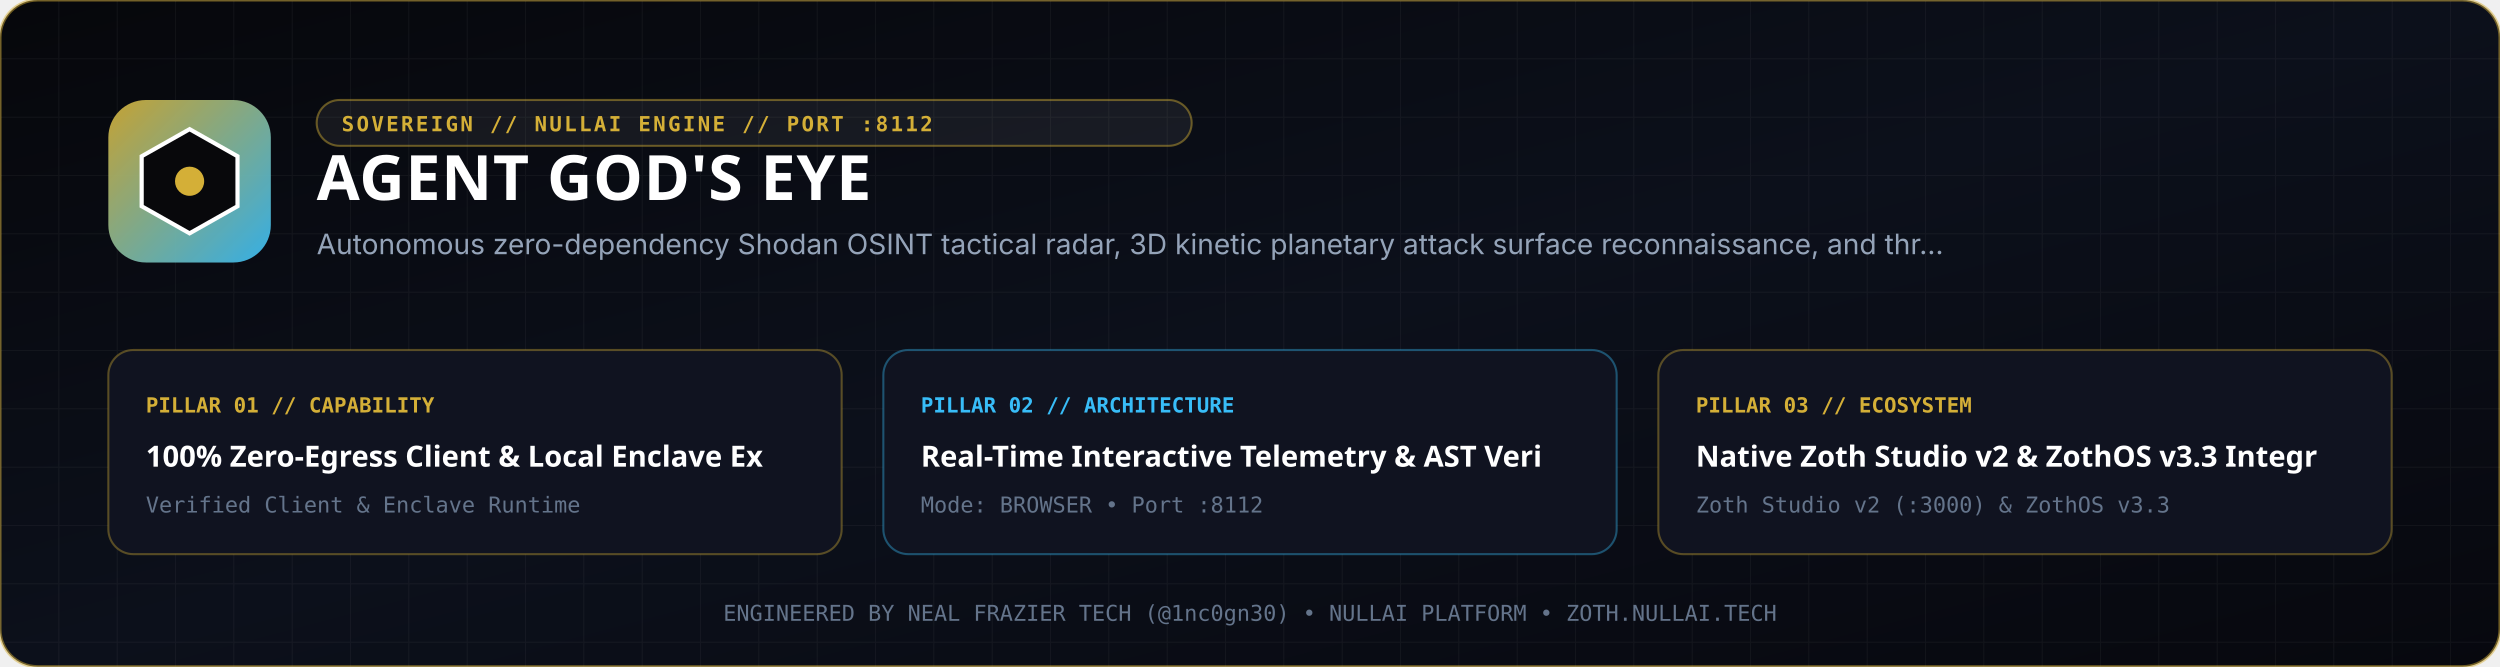
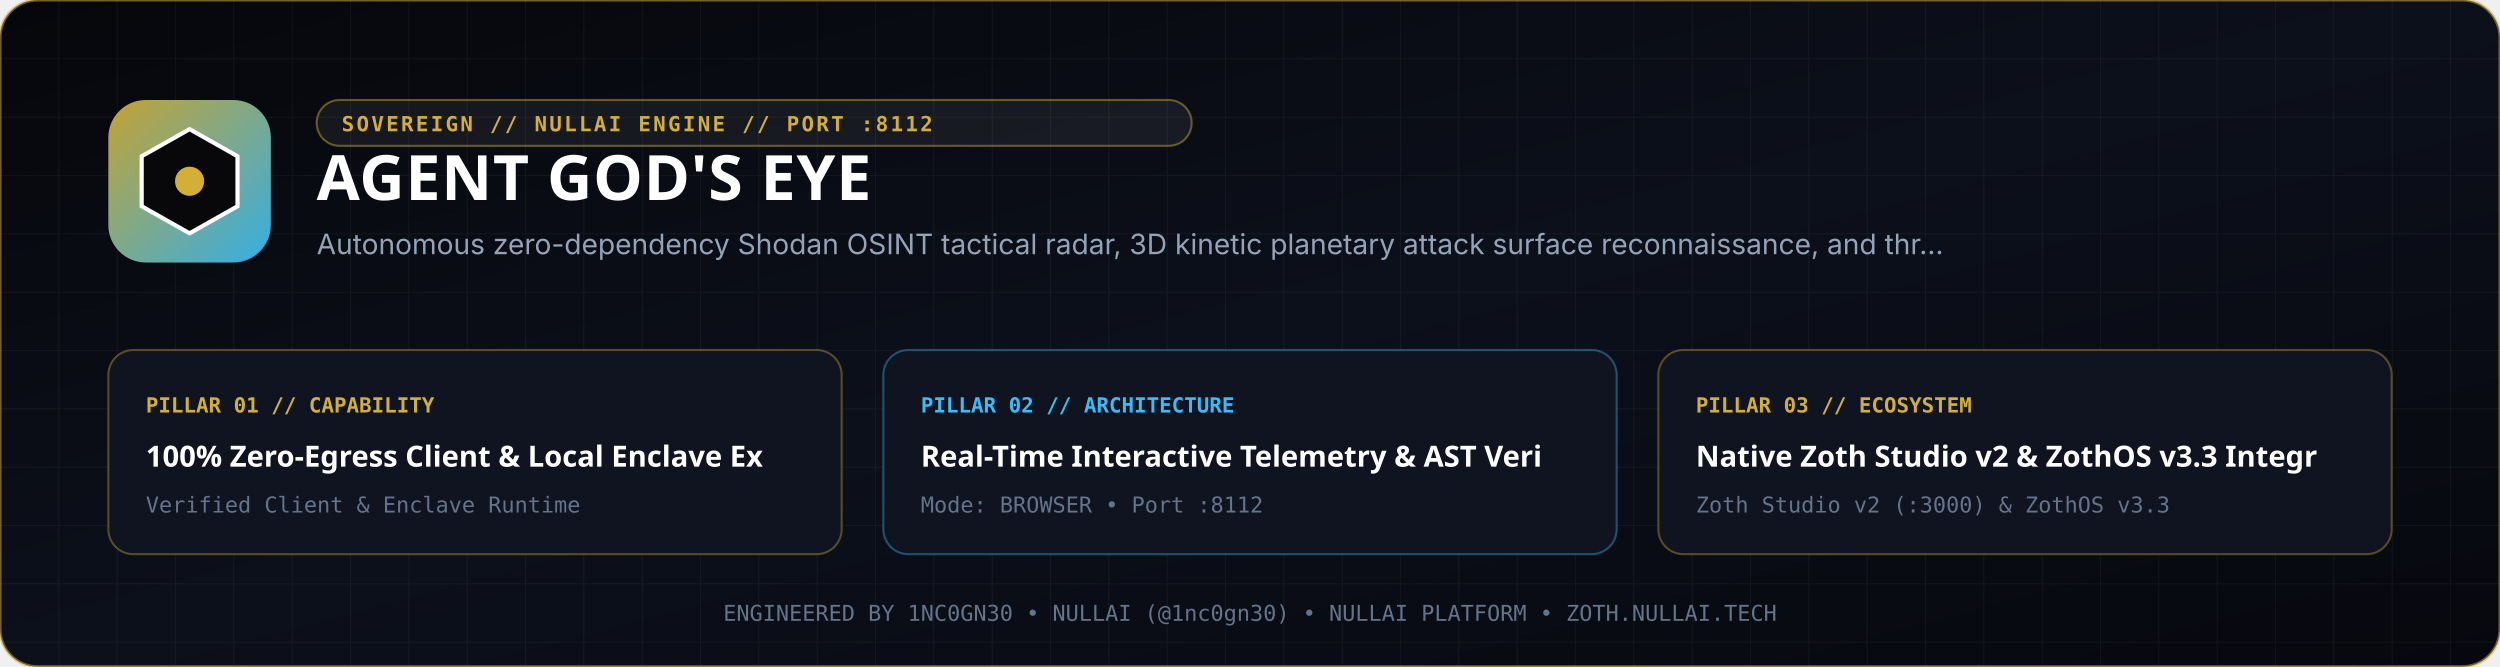
<svg xmlns="http://www.w3.org/2000/svg" viewBox="0 0 1200 320" width="100%" height="100%">
  <defs>
    <linearGradient id="bg" x1="0%" y1="0%" x2="100%" y2="100%">
      <stop offset="0%" stop-color="#06070B" />
      <stop offset="50%" stop-color="#0C101B" />
      <stop offset="100%" stop-color="#07080E" />
    </linearGradient>
    <linearGradient id="accent" x1="0%" y1="0%" x2="100%" y2="100%">
      <stop offset="0%" stop-color="#D4AF37" />
      <stop offset="100%" stop-color="#38BDF8" />
    </linearGradient>
    <pattern id="grid" width="28" height="28" patternUnits="userSpaceOnUse">
      <path d="M 28 0 L 0 0 0 28" fill="none" stroke="rgba(255,255,255,0.04)" stroke-width="1" />
    </pattern>
  </defs>
  <rect width="1200" height="320" rx="18" fill="url(#bg)" stroke="#D4AF37" stroke-opacity="0.5" stroke-width="1.5" />
  <rect width="1200" height="320" rx="18" fill="url(#grid)" />
  <g transform="translate(52, 48)">
    <rect width="78" height="78" rx="18" fill="url(#accent)" opacity="0.92" />
    <polygon points="39,14 62,27 62,51 39,64 16,51 16,27" fill="#08080B" stroke="#FFFFFF" stroke-width="2" />
    <circle cx="39" cy="39" r="7" fill="#D4AF37" />
  </g>
  <g transform="translate(152, 62)">
    <rect x="0" y="-14" width="420" height="22" rx="11" fill="rgba(255,255,255,0.06)" stroke="#D4AF37" stroke-opacity="0.45" />
    <text x="12" y="1" fill="#D4AF37" font-family="JetBrains Mono, monospace" font-size="10" font-weight="700" letter-spacing="1.1">SOVEREIGN // NULLAI ENGINE // PORT :8112</text>
    <text x="0" y="34" fill="#FFFFFF" font-family="Syne, Space Grotesk, sans-serif" font-size="30" font-weight="800" letter-spacing="0.4">AGENT GOD'S EYE</text>
    <text x="0" y="60" fill="#94A3B8" font-family="Inter, sans-serif" font-size="13.5">Autonomous zero-dependency Shodan OSINT tactical radar, 3D kinetic planetary attack surface reconnaissance, and thr...</text>
  </g>
  <g transform="translate(52, 168)">
    <rect x="0" y="0" width="352" height="98" rx="12" fill="#101320" stroke="#D4AF37" stroke-opacity="0.38" />
    <text x="18" y="30" fill="#D4AF37" font-family="JetBrains Mono, monospace" font-size="10" font-weight="700">PILLAR 01 // CAPABILITY</text>
    <text x="18" y="56" fill="#FFFFFF" font-family="Space Grotesk, sans-serif" font-size="14" font-weight="700">100% Zero-Egress Client &amp; Local Enclave Ex</text>
    <text x="18" y="78" fill="#64748B" font-family="JetBrains Mono, monospace" font-size="10.5">Verified Client &amp; Enclave Runtime</text>
    <rect x="372" y="0" width="352" height="98" rx="12" fill="#101320" stroke="#38BDF8" stroke-opacity="0.38" />
    <text x="390" y="30" fill="#38BDF8" font-family="JetBrains Mono, monospace" font-size="10" font-weight="700">PILLAR 02 // ARCHITECTURE</text>
    <text x="390" y="56" fill="#FFFFFF" font-family="Space Grotesk, sans-serif" font-size="14" font-weight="700">Real-Time Interactive Telemetry &amp; AST Veri</text>
    <text x="390" y="78" fill="#64748B" font-family="JetBrains Mono, monospace" font-size="10.5">Mode: BROWSER • Port :8112</text>
    <rect x="744" y="0" width="352" height="98" rx="12" fill="#101320" stroke="#D4AF37" stroke-opacity="0.38" />
    <text x="762" y="30" fill="#D4AF37" font-family="JetBrains Mono, monospace" font-size="10" font-weight="700">PILLAR 03 // ECOSYSTEM</text>
    <text x="762" y="56" fill="#FFFFFF" font-family="Space Grotesk, sans-serif" font-size="14" font-weight="700">Native Zoth Studio v2 &amp; ZothOS v3.3 Integr</text>
    <text x="762" y="78" fill="#64748B" font-family="JetBrains Mono, monospace" font-size="10.5">Zoth Studio v2 (:3000) &amp; ZothOS v3.3</text>
  </g>
  <text x="600" y="298" text-anchor="middle" fill="#64748B" font-family="JetBrains Mono, monospace" font-size="10.5">
-     ENGINEERED BY NEAL FRAZIER TECH (@1nc0gn30)  •  NULLAI PLATFORM  •  ZOTH.NULLAI.TECH
+     ENGINEERED BY 1NC0GN30 • NULLAI (@1nc0gn30)  •  NULLAI PLATFORM  •  ZOTH.NULLAI.TECH
  </text>
</svg>
